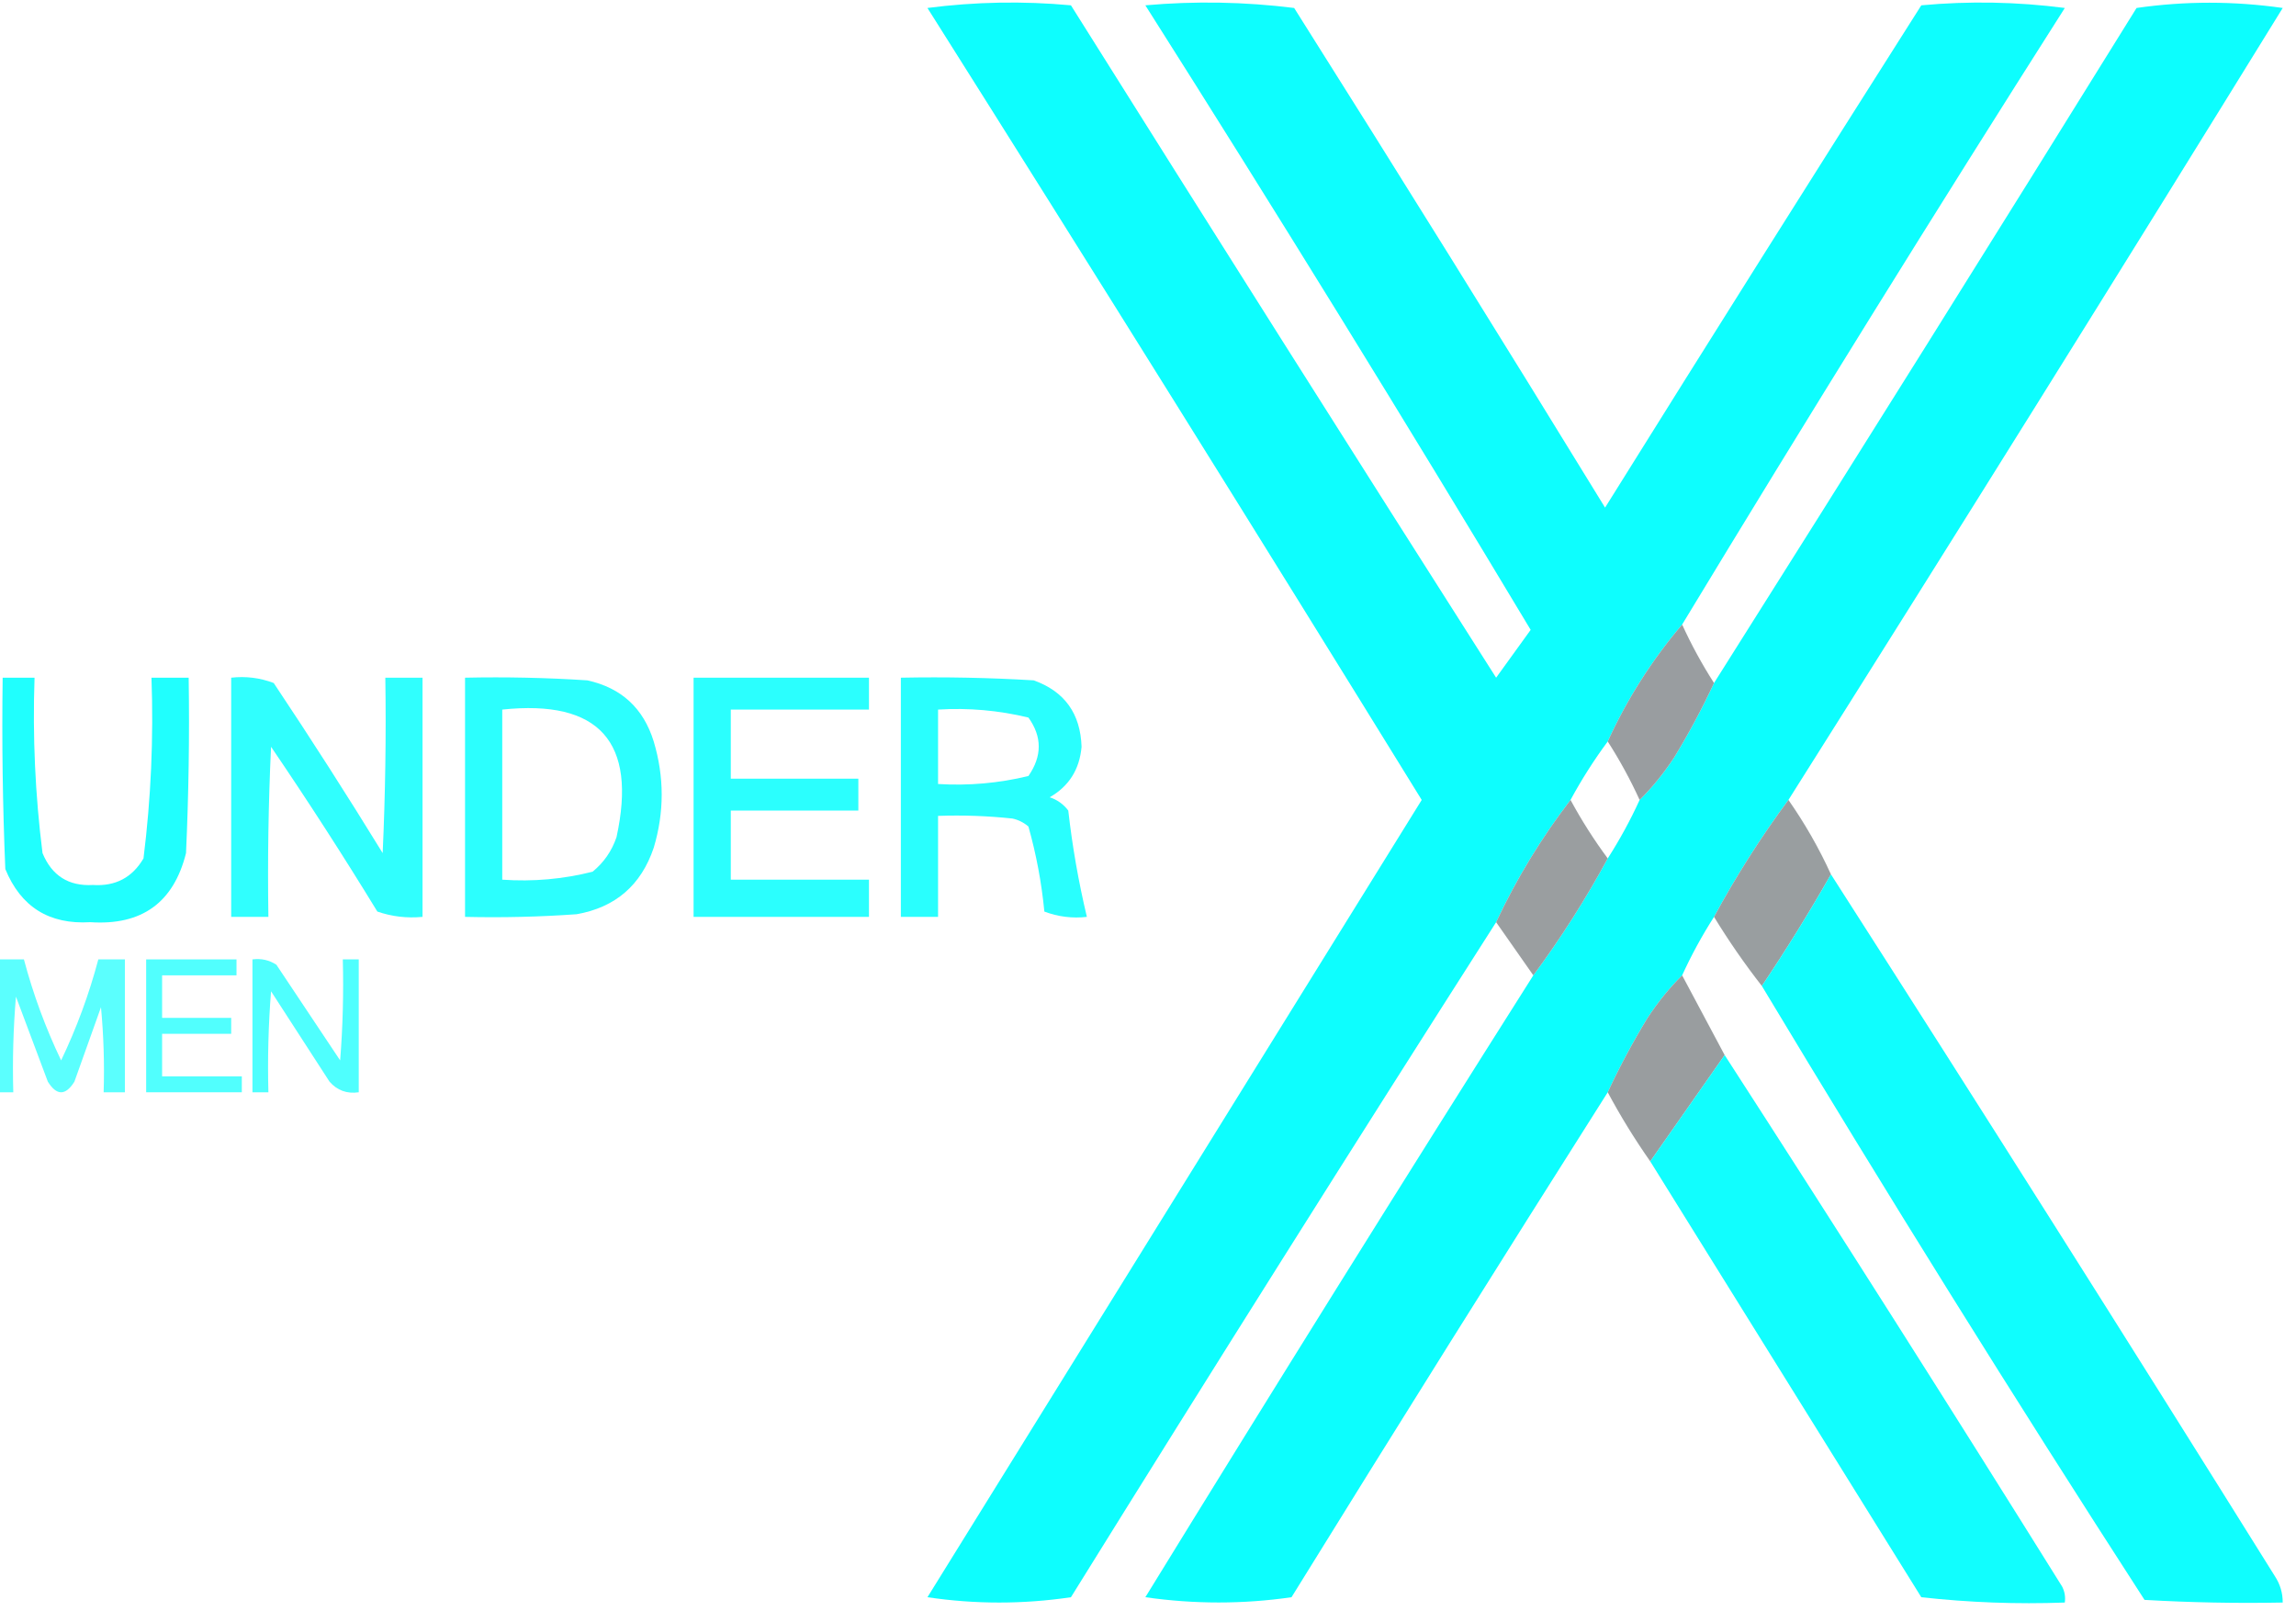
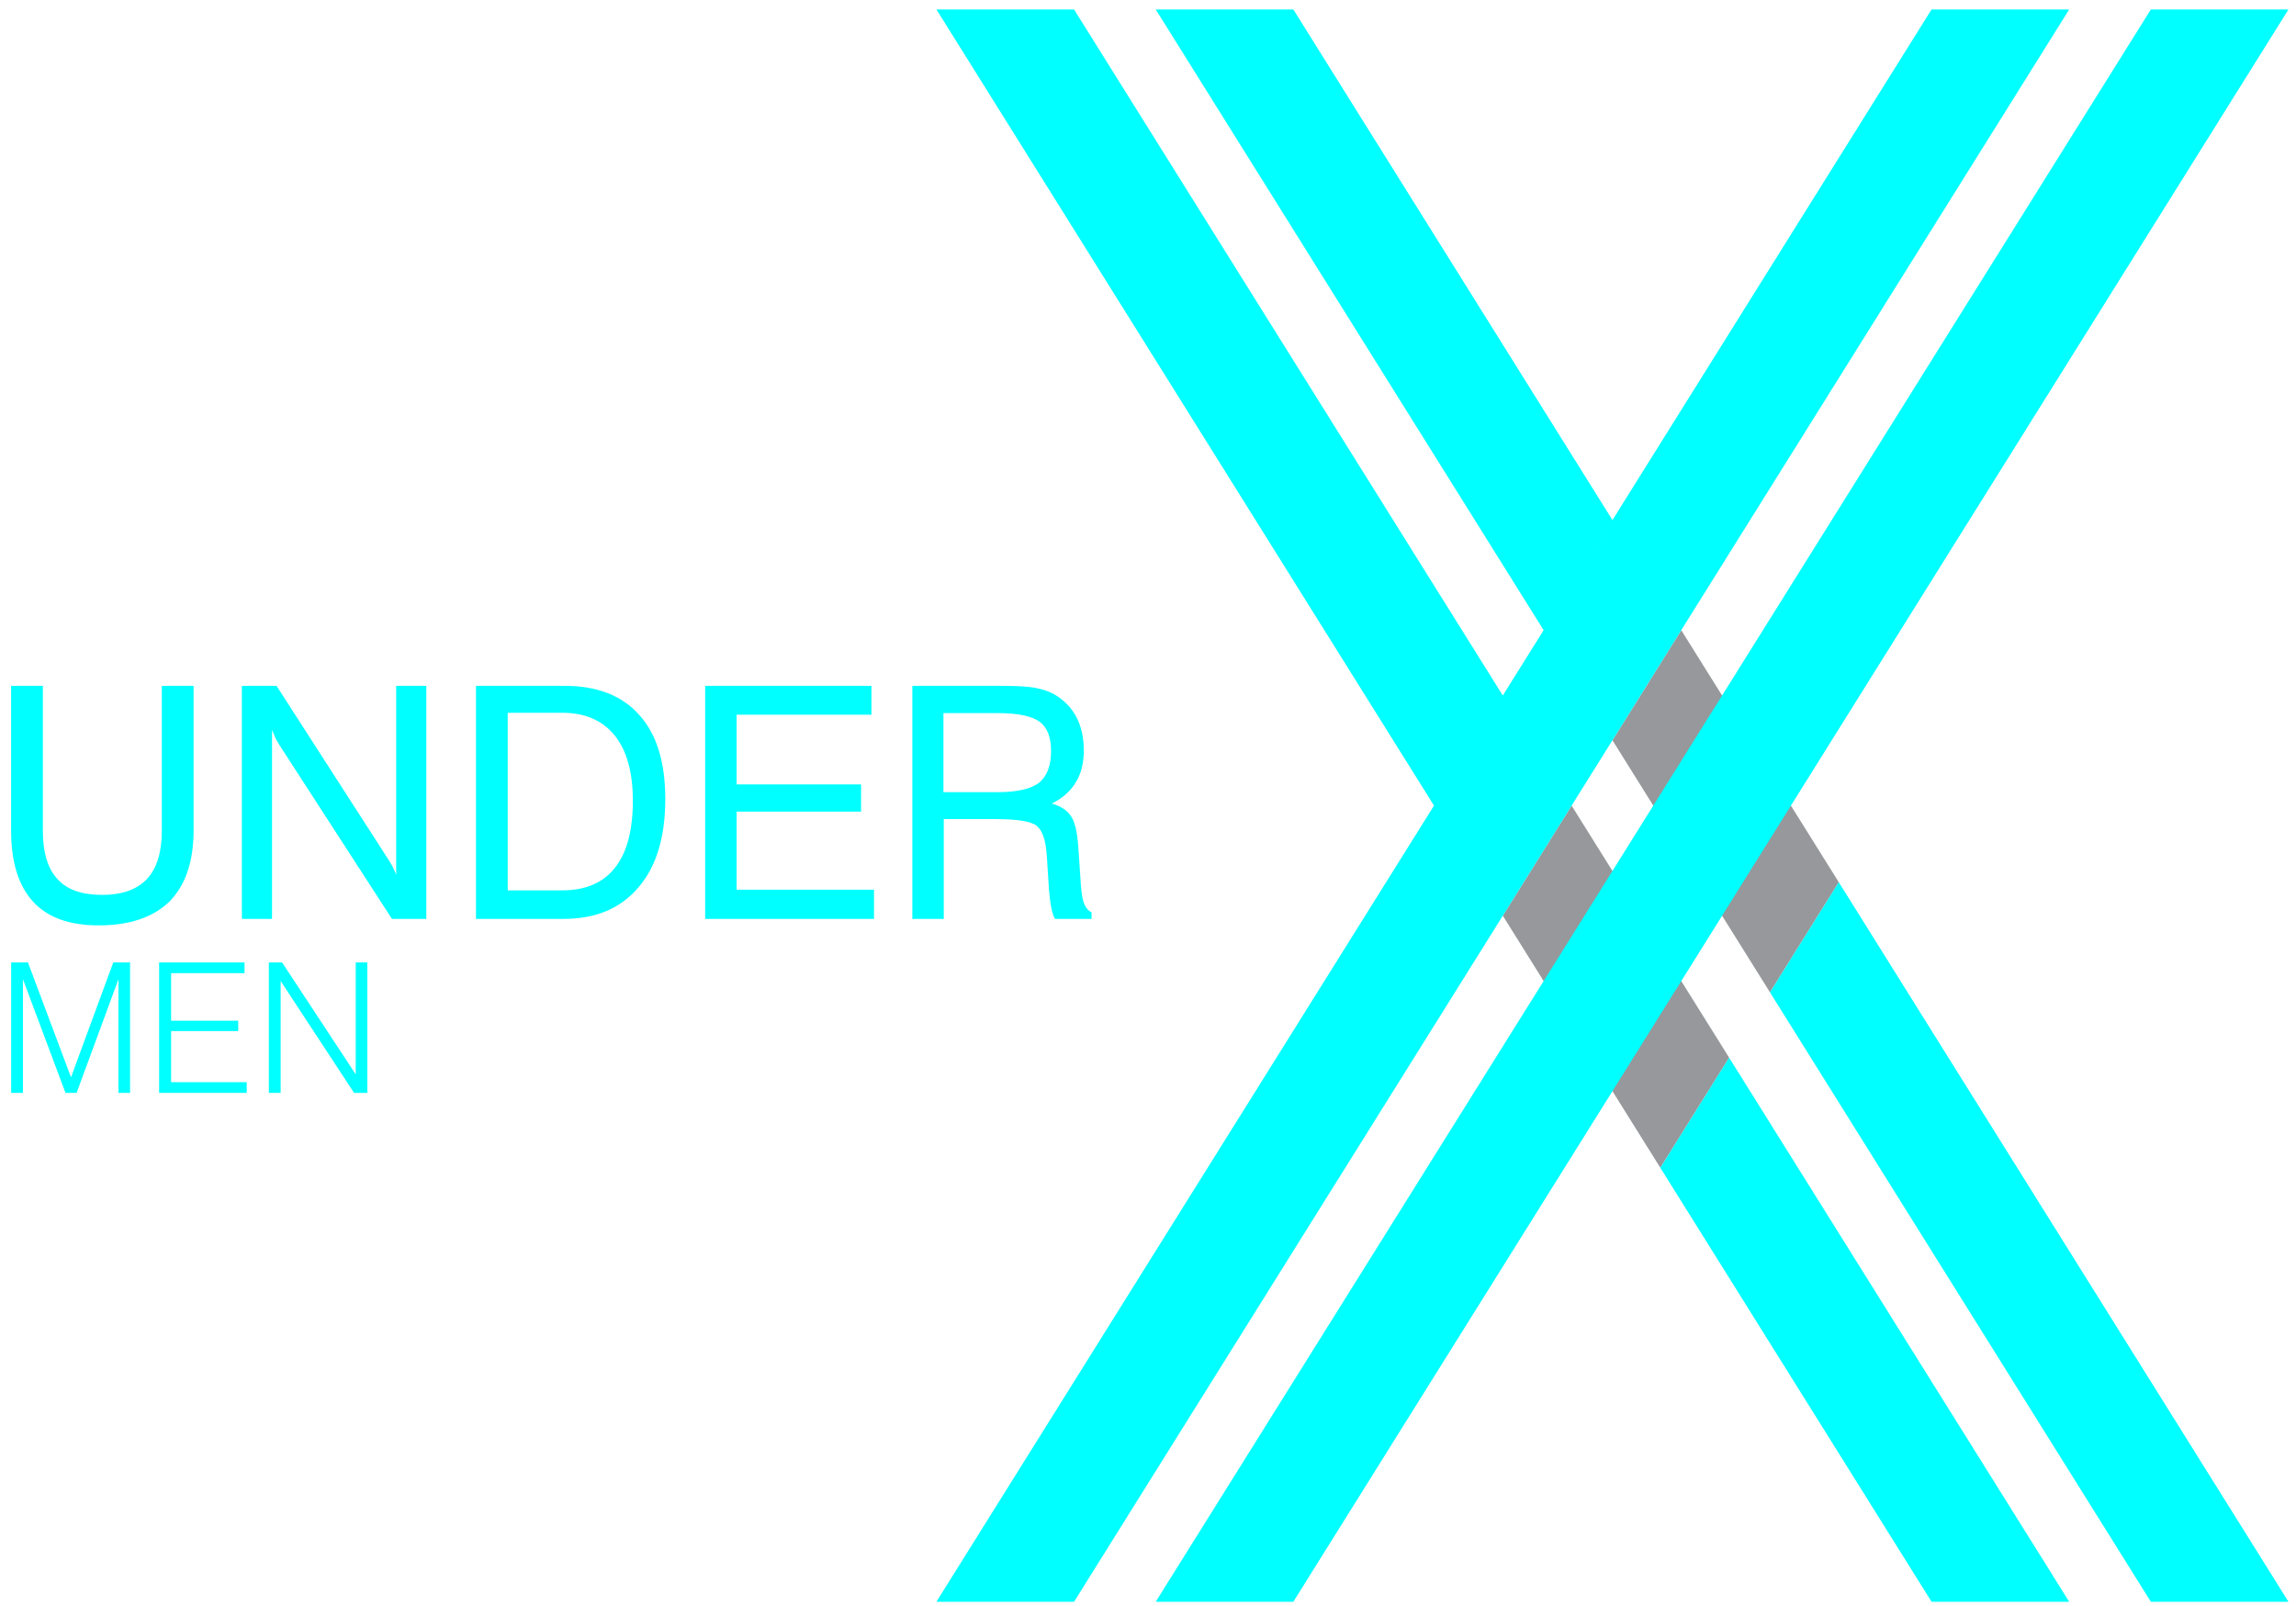
- <svg xmlns="http://www.w3.org/2000/svg" width="432" height="303" style="shape-rendering:geometricPrecision;text-rendering:geometricPrecision;image-rendering:optimizeQuality;fill-rule:evenodd;clip-rule:evenodd">
-   <path style="opacity:.946" fill="#00fefe" d="M316.5 117.5a94.28 94.28 0 0 0-14 22 91.679 91.679 0 0 0-7 11 124.877 124.877 0 0 0-14 23 11920.706 11920.706 0 0 0-80 127c-9 1.333-18 1.333-27 0l93-150a17074.164 17074.164 0 0 0-93-149 122.063 122.063 0 0 1 27-.5 23582.22 23582.22 0 0 0 80 126.5c2.155-2.962 4.321-5.962 6.5-9A5602.181 5602.181 0 0 0 215.5 1a131.23 131.23 0 0 1 28 .5 8575.435 8575.435 0 0 1 58.5 94A13792.24 13792.24 0 0 1 361.5 1a122.063 122.063 0 0 1 27 .5 6166.136 6166.136 0 0 0-72 116Z" />
-   <path style="opacity:.95" fill="#00fefe" d="M336.5 150.5a185.738 185.738 0 0 0-14 22 88.153 88.153 0 0 0-6 11c-2.368 2.343-4.535 5.009-6.5 8a141.951 141.951 0 0 0-7.5 14 10071.498 10071.498 0 0 0-59.5 95c-9.107 1.317-18.273 1.317-27.5 0a10326.607 10326.607 0 0 1 73-117 185.738 185.738 0 0 0 14-22 88.153 88.153 0 0 0 6-11c2.368-2.343 4.535-5.009 6.5-8 2.78-4.562 5.28-9.228 7.5-14A17995.348 17995.348 0 0 0 402 1.5c9.107-1.317 18.273-1.317 27.5 0a16776.93 16776.93 0 0 1-93 149Z" />
-   <path style="opacity:.947" fill="#94989b" d="M316.5 117.5a88.153 88.153 0 0 0 6 11 141.951 141.951 0 0 1-7.5 14c-1.965 2.991-4.132 5.657-6.5 8a88.153 88.153 0 0 0-6-11 94.28 94.28 0 0 1 14-22Z" />
-   <path style="opacity:.873" fill="#00fffe" d="M.5 127.5h6c-.38 11.055.12 22.055 1.5 33 1.754 4.256 4.92 6.256 9.5 6 4.218.272 7.385-1.395 9.5-5a212.197 212.197 0 0 0 1.5-34h7c.166 11.005 0 22.005-.5 33-2.325 9.314-8.325 13.647-18 13-7.748.462-13.082-2.871-16-10a648.428 648.428 0 0 1-.5-36Z" />
-   <path style="opacity:.811" fill="#00fffe" d="M43.5 127.5c2.747-.313 5.413.02 8 1a1009.882 1009.882 0 0 1 20.5 32c.5-10.995.666-21.995.5-33h7v45c-2.948.277-5.78-.056-8.5-1a752.2 752.2 0 0 0-20-31 512.462 512.462 0 0 0-.5 32h-7v-45Z" />
-   <path style="opacity:.827" fill="#00fffe" d="M87.5 127.5c7.674-.166 15.341 0 23 .5 6.4 1.399 10.566 5.233 12.5 11.5 2 6.667 2 13.333 0 20-2.377 7.045-7.21 11.212-14.5 12.5-6.992.5-13.992.666-21 .5v-45Zm7 6c18.244-1.923 25.411 6.077 21.5 24-.883 2.602-2.383 4.769-4.5 6.5-5.544 1.404-11.21 1.904-17 1.5v-32Z" />
-   <path style="opacity:.829" fill="#00fffe" d="M130.5 127.5h33v6h-26v13h24v6h-24v13h26v7h-33v-45Z" />
-   <path style="opacity:.837" fill="#00fffe" d="M169.5 127.5c8.34-.166 16.673 0 25 .5 5.797 2.077 8.797 6.244 9 12.5-.375 4.263-2.375 7.429-6 9.5a6.978 6.978 0 0 1 3.5 2.5 167.623 167.623 0 0 0 3.5 20 16.873 16.873 0 0 1-8-1 91.014 91.014 0 0 0-3-16 6.802 6.802 0 0 0-3-1.5 98.432 98.432 0 0 0-14-.5v19h-7v-45Zm7 6a57.025 57.025 0 0 1 17 1.5c2.589 3.598 2.589 7.264 0 11a57.025 57.025 0 0 1-17 1.5v-14Z" />
-   <path style="opacity:.943" fill="#94989b" d="M295.5 150.5a91.679 91.679 0 0 0 7 11 185.738 185.738 0 0 1-14 22 2204.534 2204.534 0 0 0-7-10 124.877 124.877 0 0 1 14-23Z" />
-   <path style="opacity:.949" fill="#94999b" d="M336.5 150.5a88.53 88.53 0 0 1 8 14 329.703 329.703 0 0 1-13 21 137.896 137.896 0 0 1-9-13 185.738 185.738 0 0 1 14-22Z" />
-   <path style="opacity:.939" fill="#00fefe" d="M344.5 164.5a12902.75 12902.75 0 0 1 83.5 132c1.009 1.525 1.509 3.192 1.5 5-8.673.166-17.34 0-26-.5a4163.326 4163.326 0 0 1-72-115.5 329.703 329.703 0 0 0 13-21Z" />
-   <path style="opacity:.643" fill="#00fffe" d="M-.5 180.5h5a108.378 108.378 0 0 0 7 19 108.375 108.375 0 0 0 7-19h5v25h-4c.166-5.344 0-10.677-.5-16l-5 14c-1.667 2.667-3.333 2.667-5 0l-6-16a162.44 162.44 0 0 0-.5 18h-3v-25Z" />
-   <path style="opacity:.68" fill="#00fffe" d="M27.5 180.5h17v3h-14v8h13v3h-13v8h15v3h-18v-25Z" />
-   <path style="opacity:.688" fill="#00fffe" d="M47.5 180.5c1.644-.214 3.144.12 4.5 1l12 18c.5-6.325.666-12.658.5-19h3v25c-2.222.322-4.056-.345-5.5-2l-11-17c-.5 6.325-.666 12.658-.5 19h-3v-25Z" />
-   <path style="opacity:.955" fill="#94999b" d="m316.5 183.5 8 15-14 20a126.166 126.166 0 0 1-8-13c2.22-4.772 4.72-9.438 7.5-14 1.965-2.991 4.132-5.657 6.5-8Z" />
-   <path style="opacity:.933" fill="#00fefe" d="M324.5 198.5a7412.06 7412.06 0 0 1 63.5 100c.483.948.649 1.948.5 3a183.078 183.078 0 0 1-27-1 113567.685 113567.685 0 0 1-51-82l14-20Z" />
+ <svg xmlns="http://www.w3.org/2000/svg" width="230.667" height="161.333">
+   <path d="m1302.93 412.91-118.72 189.985-51.84-82.973 118.71-189.988zm82.62 132.219-118.71 189.969-51.85-82.961 118.71-189.989 51.85 82.981" style="fill:#96989b;fill-opacity:1;fill-rule:evenodd;stroke:none" transform="matrix(.13333 0 0 -.13333 0 161.333)" />
+   <path d="m870.852 2.89 344.138 550.755-30.78 49.25L809.309 2.891h-103.7l374.921 600.004-374.921 599.995h103.7l323.061-517.031 323.06 517.031h103.7l-374.92-599.995 30.78-49.25 405.68 649.245h103.69l-457.52-732.226L1559.13 2.891h-103.69l-204.36 327.043 51.85 82.976-36.11 57.754L974.535 2.891Zm-668.27 383.508v98.286h9.953l55.508-84.344v84.344h8.75v-98.286h-10l-55.328 84.344v-84.344zm-82.684 0v98.286h64.344v-8.063h-55.324v-35.828h50.59v-7.813h-50.59v-38.519h56.988v-8.063zm-111.496 0v98.286h12.664L53.5 398.148l31.844 86.536h12.668v-98.286h-8.75v85.692l-31.547-85.692h-8.36L17.262 472.09v-85.692Zm702.489 286.215v-59.59h40.793c14.656 0 25.152 2.438 31.261 7.071 5.868 4.894 9.039 12.715 9.039 23.949 0 10.5-2.925 17.828-8.546 21.984-5.86 4.387-16.364 6.586-31.754 6.586zm-23.442 20.52h68.145c10.992 0 19.058-.492 24.426-1.461 5.128-.984 9.765-2.449 13.918-4.649 7.328-4.156 12.945-9.773 16.855-16.859 3.91-7.32 5.863-15.867 5.863-25.644 0-9.528-1.953-17.575-6.109-24.18-4.156-6.832-10.02-11.961-18.07-15.871 6.836-1.957 11.73-5.125 14.656-9.758 2.926-4.402 4.633-12.223 5.367-22.969l1.953-28.816c.492-6.36 1.219-11.004 2.449-13.93 1.219-3.168 3.168-5.371 5.606-6.586v-4.894h-27.59c-2.199 3.66-3.676 11.48-4.645 23.445v.734l-1.46 22.969c-.739 11.711-3.188 19.289-7.575 22.949-4.152 3.418-14.652 5.125-31.511 5.125h-38.586v-75.222h-23.692ZM531.34 517.516v175.617h125.297v-21.735h-101.61v-52.519h93.789v-20.52h-93.789v-58.867h103.547v-21.976ZM423.621 672.859h-41.039V539.016h41.039c17.582 0 30.77 5.621 39.809 17.089 9.035 11.481 13.429 28.336 13.429 50.567 0 21.488-4.644 37.848-13.679 49.086-9.278 11.48-22.473 17.101-39.559 17.101zm-64.976-155.343v175.617h66.929c24.414 0 43.227-7.324 56.172-21.985 13.188-14.648 19.547-35.664 19.547-63.25 0-28.582-6.602-50.808-20.273-66.695-13.438-15.867-32.247-23.687-56.43-23.687zm-176.383 0v175.617h26.125l82.078-127.5c1.953-2.922 3.414-5.371 4.875-7.809 1.23-2.691 2.449-4.89 3.183-7.094v142.403h22.711V517.516H295.34l-83.77 129.453c-1.23 1.953-2.445 3.914-3.664 6.113a176.308 176.308 0 0 0-2.937 6.836V517.516ZM8.355 584.195v108.938H32.29v-109.18c0-16.367 3.668-28.57 10.992-36.39 7.082-8.071 18.563-11.965 33.696-11.965 15.148 0 26.382 4.144 33.711 11.965 7.57 8.05 11.238 20.269 11.238 36.39v109.18h23.937V584.195c0-23.445-6.101-41.269-18.074-53.488-12.223-11.973-30.047-18.074-53.488-18.074-21.985 0-38.344 5.867-49.34 17.828-10.984 11.977-16.606 29.801-16.606 53.734ZM1724.36 2.891l-338.81 542.238-51.85-82.981L1620.67 2.891ZM1274.5 722.84l-7.66 12.258zm-59.51 95.238L974.535 1202.89H870.852l292.288-467.792 51.85 82.98" style="fill:#0ff;fill-opacity:1;fill-rule:evenodd;stroke:none" transform="matrix(.13333 0 0 -.13333 0 161.333)" />
</svg>
